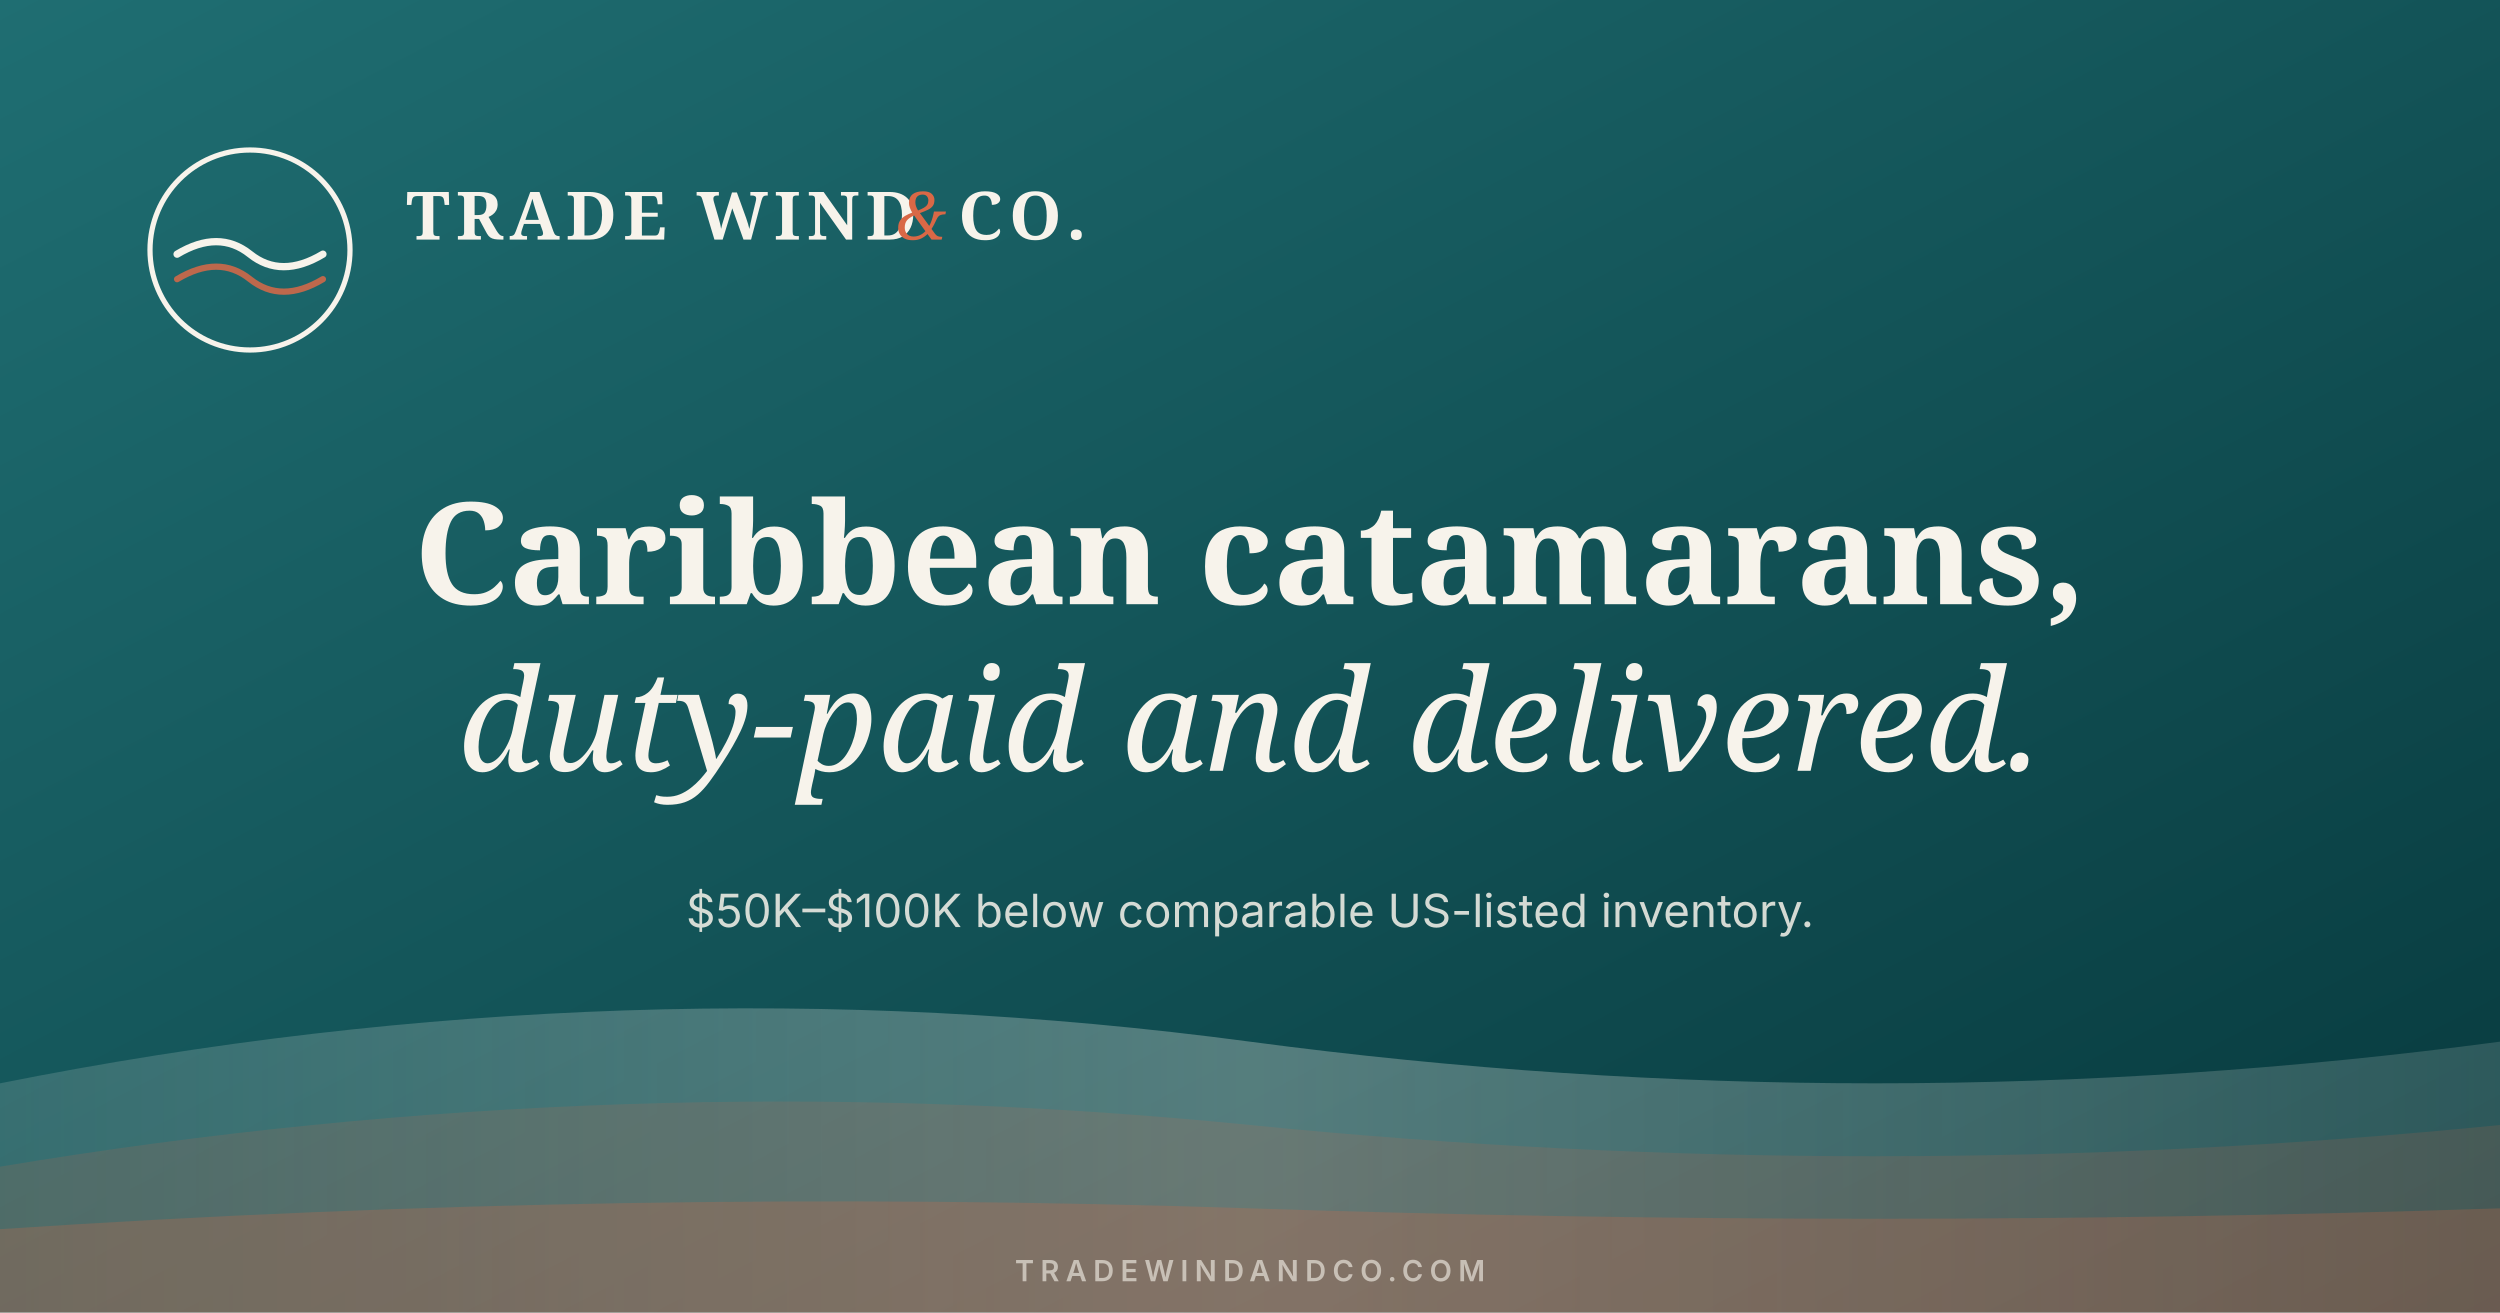
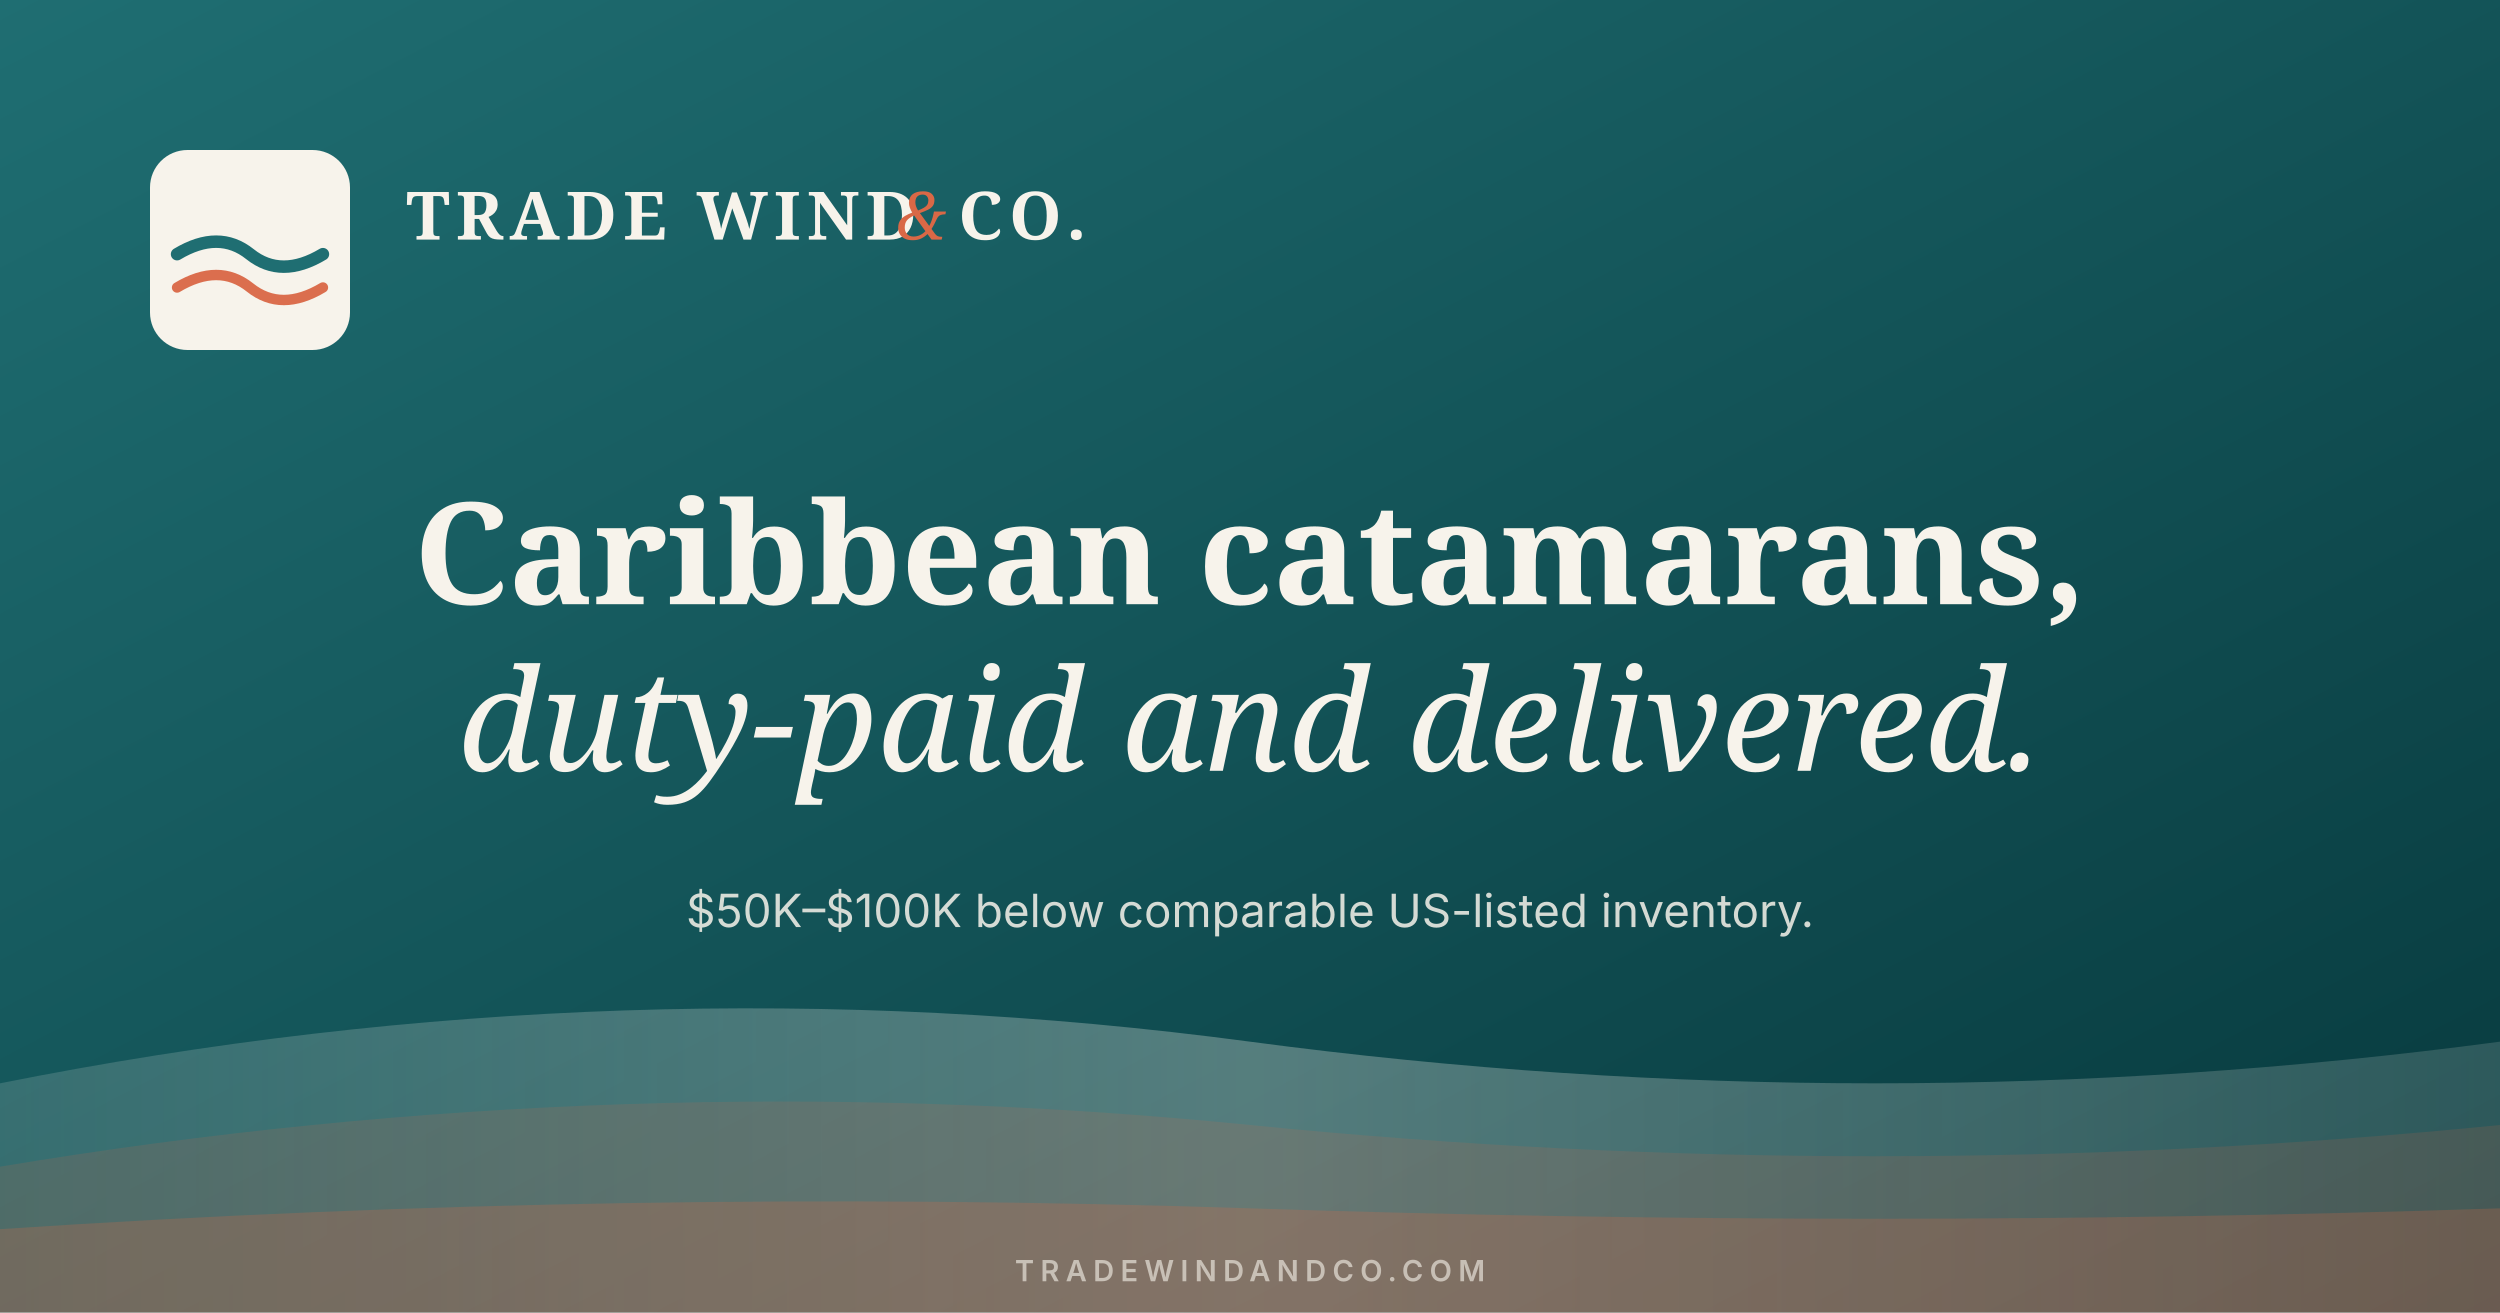
<svg xmlns="http://www.w3.org/2000/svg" viewBox="0 0 1200 630">
  <defs>
    <linearGradient id="bg" x1="0%" y1="0%" x2="100%" y2="100%">
      <stop offset="0%" stop-color="#1f6e72" />
      <stop offset="100%" stop-color="#07393d" />
    </linearGradient>
    <linearGradient id="wave1" x1="0%" y1="0%" x2="100%" y2="0%">
      <stop offset="0%" stop-color="#f7f3eb" stop-opacity="0.15" />
      <stop offset="50%" stop-color="#f7f3eb" stop-opacity="0.3" />
      <stop offset="100%" stop-color="#f7f3eb" stop-opacity="0.15" />
    </linearGradient>
  </defs>
  <rect width="1200" height="630" fill="url(#bg)" />
  <path d="M0,520 Q300,460 600,500 T1200,500 L1200,630 L0,630 Z" fill="url(#wave1)" />
  <path d="M0,560 Q300,510 600,540 T1200,540 L1200,630 L0,630 Z" fill="#d96846" fill-opacity="0.15" />
  <path d="M0,590 Q300,570 600,580 T1200,580 L1200,630 L0,630 Z" fill="#d96846" fill-opacity="0.25" />
-   <circle cx="120" cy="120" r="48" fill="none" stroke="#f7f3eb" stroke-width="2.5" />
-   <path d="M85 122 Q105 110, 120 122 T155 122" stroke="#f7f3eb" stroke-width="3.5" fill="none" stroke-linecap="round" />
-   <path d="M85 134 Q105 122, 120 134 T155 134" stroke="#d96846" stroke-width="3" fill="none" stroke-linecap="round" opacity="0.85" />
+   <rect x="72" y="72" width="96" height="96" rx="18" fill="#f7f3eb" />
+   <path d="M85 122 Q105 110, 120 122 T155 122" stroke="#1f6e72" stroke-width="6" fill="none" stroke-linecap="round" />
+   <path d="M85 138 Q105 126, 120 138 T155 138" stroke="#d96846" stroke-width="5" fill="none" stroke-linecap="round" opacity="0.95" />
  <text x="195" y="115" font-family="'Playfair Display', Georgia, serif" font-size="32" font-weight="700" fill="#f7f3eb" letter-spacing="3">TRADE WIND</text>
  <text x="195" y="115" font-family="'Playfair Display', Georgia, serif" font-size="32" font-weight="700" fill="transparent">          </text>
  <text x="430" y="115" font-family="'Playfair Display', Georgia, serif" font-size="32" font-weight="500" fill="#d96846" font-style="italic">&amp;</text>
  <text x="460" y="115" font-family="'Playfair Display', Georgia, serif" font-size="32" font-weight="700" fill="#f7f3eb" letter-spacing="3">CO.</text>
  <text x="600" y="290" font-family="'Playfair Display', Georgia, serif" font-size="68" font-weight="600" fill="#f7f3eb" text-anchor="middle">Caribbean catamarans,</text>
  <text x="600" y="370" font-family="'Playfair Display', Georgia, serif" font-size="68" font-weight="500" fill="#f7f3eb" text-anchor="middle" font-style="italic">duty-paid and delivered.</text>
  <text x="600" y="445" font-family="'Inter', sans-serif" font-size="22" fill="#f7f3eb" text-anchor="middle" opacity="0.85">$50K–$100K below comparable US-listed inventory.</text>
  <text x="600" y="615" font-family="'Inter', sans-serif" font-size="14" font-weight="600" fill="#f7f3eb" text-anchor="middle" opacity="0.6" letter-spacing="3">TRADEWINDANDCO.COM</text>
</svg>
